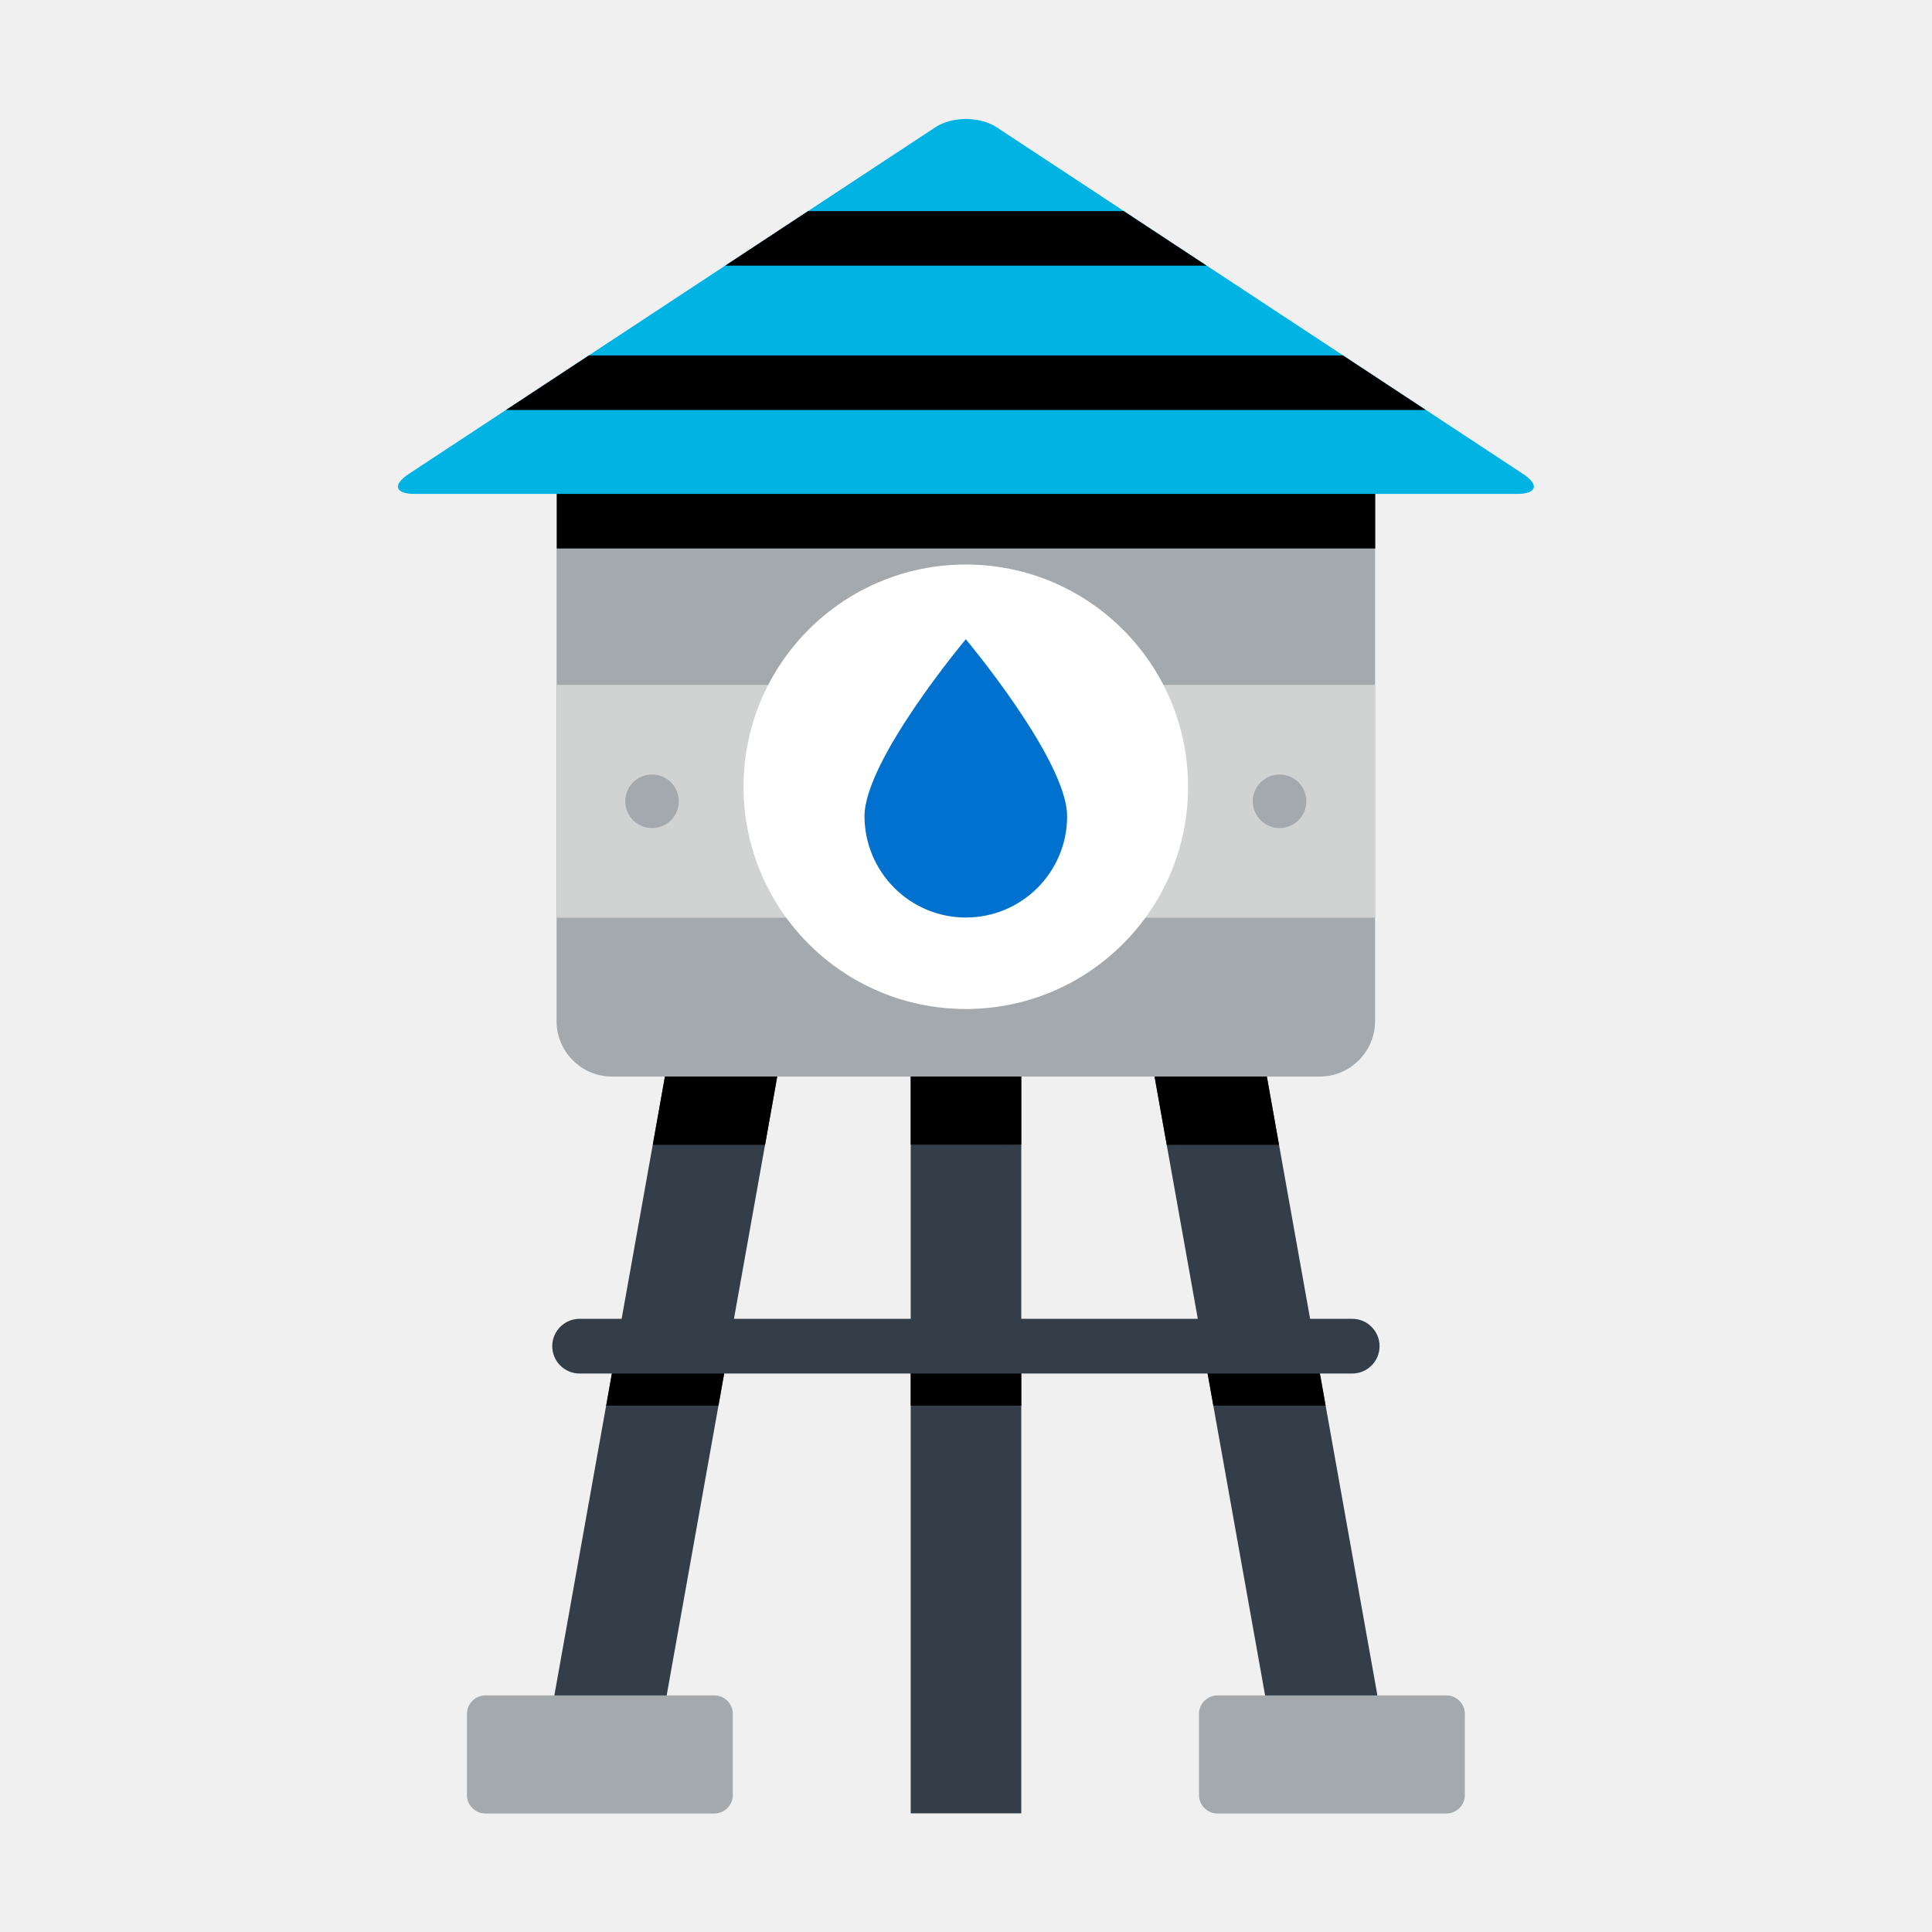
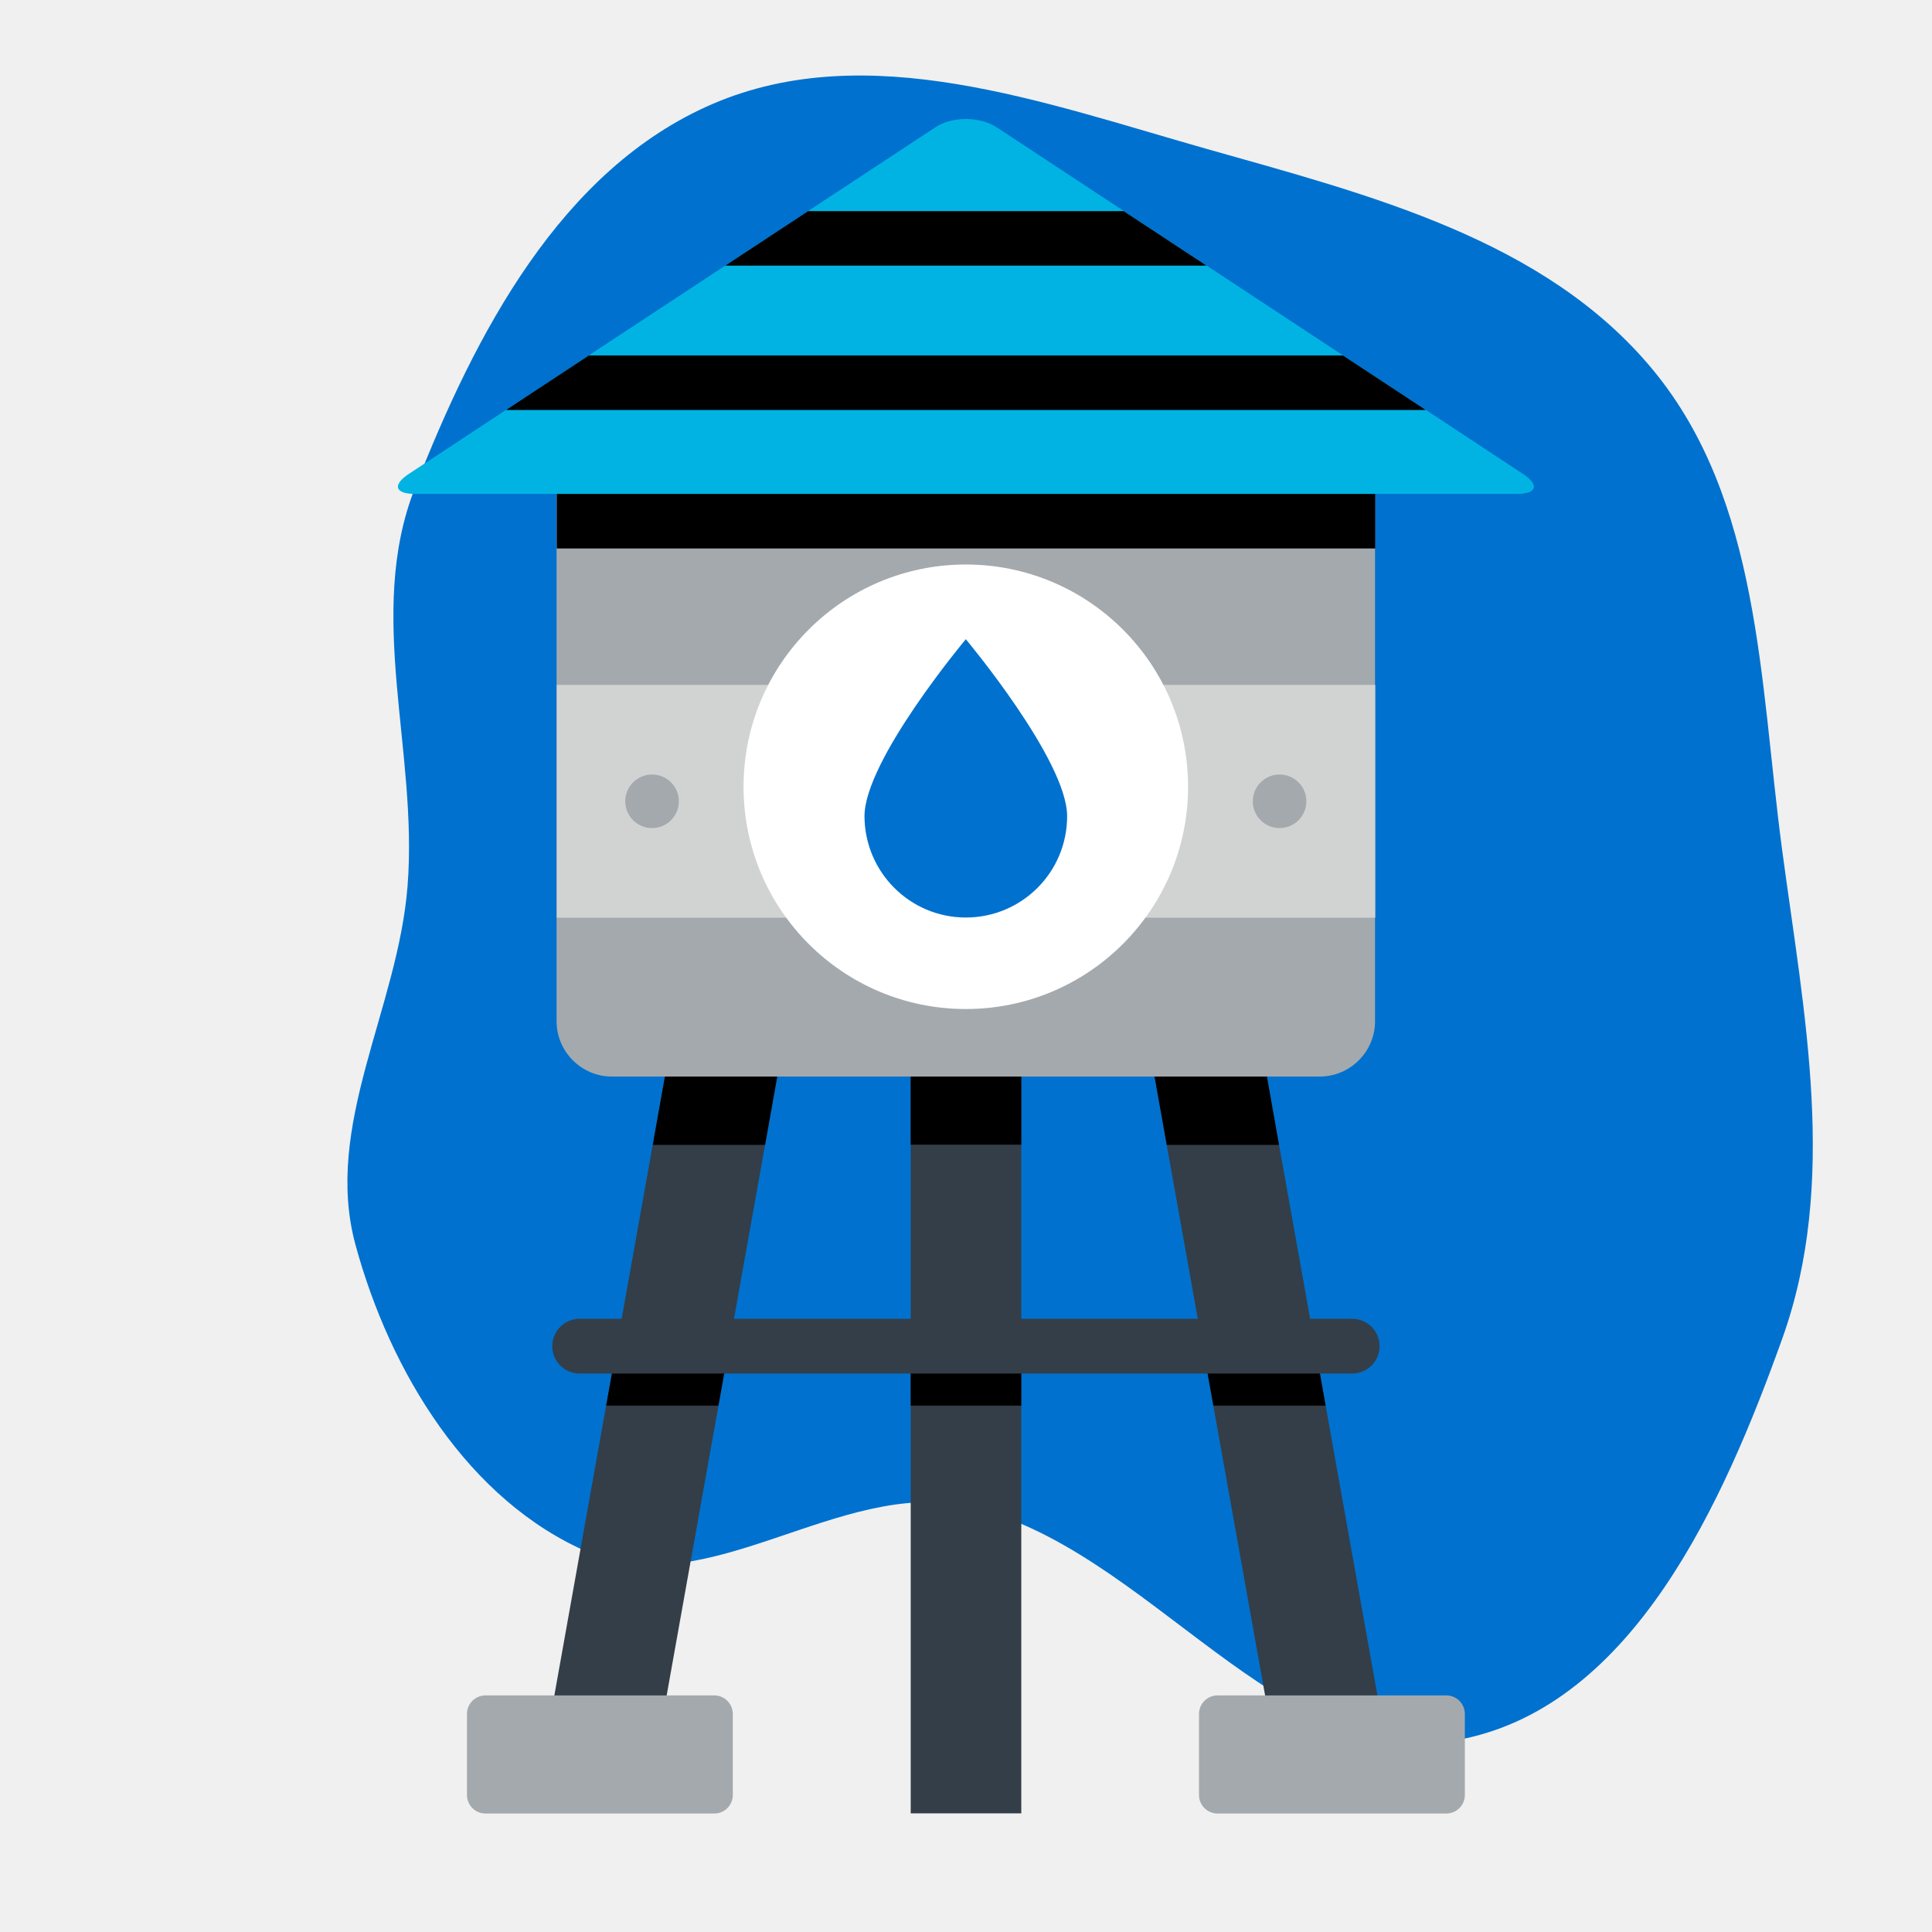
- <svg xmlns="http://www.w3.org/2000/svg" width="800px" height="800px" viewBox="0 0 1024 1024" class="icon" version="1.1">
-   <path d="M482.7 528.9h58.6v432.2h-58.6z" fill="#333E48" />
-   <path d="M482.7 713.5h58.6V745h-58.6z" fill="" />
-   <path d="M363.359 509.434l57.686 10.307-74.213 415.319-57.685-10.308z" fill="#333E48" />
-   <path d="M326.9 713.5l-5.6 31.5h59.5l5.6-31.5z" fill="" />
-   <path d="M388.4 908.4c0-5.4-4.4-9.8-9.8-9.8H257.3c-5.4 0-9.8 4.4-9.8 9.8v43c0 5.4 4.4 9.8 9.8 9.8h121.3c5.4 0 9.8-4.4 9.8-9.8v-43z" fill="#A4A9AD" />
-   <path d="M660.522 509.462l74.212 415.319-57.686 10.308-74.212-415.319z" fill="#333E48" />
-   <path d="M697 713.5h-59.5l5.6 31.5h59.5zM363.3 509.4L346 606.8h59.5l15.5-87.1zM660.6 509.4l-57.7 10.3 15.5 87.1h59.5zM482.7 528.9h58.6v77.8h-58.6z" fill="" />
-   <path d="M635.5 908.4c0-5.4 4.4-9.8 9.8-9.8h121.3c5.4 0 9.8 4.4 9.8 9.8v43c0 5.4-4.4 9.8-9.8 9.8H645.3c-5.4 0-9.8-4.4-9.8-9.8v-43zM728.8 260.1c0-16.1-13.2-29.3-29.3-29.3H324.3c-16.1 0-29.3 13.2-29.3 29.3v281.2c0 16.1 13.2 29.3 29.3 29.3h375.2c16.1 0 29.3-13.2 29.3-29.3V260.1z" fill="#A4A9AD" />
-   <path d="M295.1 363h433.8v123.4H295.1z" fill="#D1D3D3" />
-   <path d="M511.9 417m-117.8 0a117.8 117.8 0 1 0 235.6 0 117.8 117.8 0 1 0-235.6 0Z" fill="#FFFFFF" />
-   <path d="M511.9 486.3c29.7 0 53.7-24 53.7-53.7 0-29.7-53.7-93.8-53.7-93.8s-53.7 64.1-53.7 93.8c0.1 29.7 24.1 53.7 53.7 53.7z" fill="#0071CE" />
-   <path d="M678.2 424.7m-14.2 0a14.2 14.2 0 1 0 28.4 0 14.2 14.2 0 1 0-28.4 0Z" fill="#A4A9AD" />
-   <path d="M345.6 424.7m-14.2 0a14.2 14.2 0 1 0 28.4 0 14.2 14.2 0 1 0-28.4 0Z" fill="#A4A9AD" />
-   <path d="M295.1 230.8h433.8v59.9H295.1z" fill="" />
-   <path d="M716.7 728H307.2c-8 0-14.5-6.5-14.5-14.5s6.5-14.5 14.5-14.5h409.5c8 0 14.5 6.5 14.5 14.5s-6.5 14.5-14.5 14.5z" fill="#333E48" />
-   <path d="M803.9 261.8c10.7 0 12.2-4.8 3.2-10.7L528.3 67.5c-9-5.9-23.7-5.9-32.6 0L216.8 251.1c-9 5.9-7.5 10.7 3.2 10.7h583.9z" fill="#00B3E3" />
-   <path d="M595.6 111.9H428.3l-43.9 28.9h255.1l-43.9-28.9z m116.2 76.5H312.1l-43.9 28.9h487.5l-43.9-28.9z" fill="" />
+ <svg xmlns="http://www.w3.org/2000/svg" viewBox="0 0 1024.00 1024.00" class="icon" version="1.1" fill="#000000" stroke="#000000" stroke-width="0.01">
+   <g id="SVGRepo_bgCarrier" stroke-width="0" transform="translate(0,0), scale(1)">
+     <path transform="translate(0, 0), scale(32)" d="M16,24.944C19.024,25.59,21.199,29.424,24.228,28.803C27.055,28.224,28.546,24.891,29.519,22.174C30.452,19.574,29.88,16.794,29.515,14.057C29.147,11.29,29.158,8.29,27.385,6.135C25.597,3.962,22.682,3.23,19.975,2.463C17.29,1.702,14.371,0.619,11.807,1.72C9.288,2.801,7.867,5.535,6.87,8.089C6.055,10.175,6.926,12.437,6.751,14.67C6.592,16.709,5.351,18.645,5.888,20.618C6.459,22.719,7.754,24.86,9.756,25.716C11.724,26.558,13.907,24.498,16,24.944" fill="#0071CE" strokewidth="0" />
+   </g>
+   <g id="SVGRepo_tracerCarrier" stroke-linecap="round" stroke-linejoin="round" stroke="#00B3E3" stroke-width="2.048">
+     </g>
+   <g id="SVGRepo_iconCarrier">
+     <path d="M482.7 528.9h58.6v432.2h-58.6z" fill="#333E48" />
+     <path d="M482.7 713.5h58.6V745h-58.6z" fill="" />
+     <path d="M363.359 509.434l57.686 10.307-74.213 415.319-57.685-10.308z" fill="#333E48" />
+     <path d="M326.9 713.5l-5.6 31.5h59.5l5.6-31.5z" fill="" />
+     <path d="M388.4 908.4c0-5.4-4.4-9.8-9.8-9.8H257.3c-5.4 0-9.8 4.4-9.8 9.8v43c0 5.4 4.4 9.8 9.8 9.8h121.3c5.4 0 9.8-4.4 9.8-9.8v-43z" fill="#A4A9AD" />
+     <path d="M660.522 509.462l74.212 415.319-57.686 10.308-74.212-415.319z" fill="#333E48" />
+     <path d="M697 713.5h-59.5l5.6 31.5h59.5zM363.3 509.4L346 606.8h59.5l15.5-87.1zM660.6 509.4l-57.7 10.3 15.5 87.1h59.5zM482.7 528.9h58.6v77.8h-58.6z" fill="" />
+     <path d="M635.5 908.4c0-5.4 4.4-9.8 9.8-9.8h121.3c5.4 0 9.8 4.4 9.8 9.8v43c0 5.4-4.4 9.8-9.8 9.8H645.3c-5.4 0-9.8-4.4-9.8-9.8v-43zM728.8 260.1c0-16.1-13.2-29.3-29.3-29.3H324.3c-16.1 0-29.3 13.2-29.3 29.3v281.2c0 16.1 13.2 29.3 29.3 29.3h375.2c16.1 0 29.3-13.2 29.3-29.3V260.1z" fill="#A4A9AD" />
+     <path d="M295.1 363h433.8v123.4H295.1z" fill="#D1D3D3" />
+     <path d="M511.9 417m-117.8 0a117.8 117.8 0 1 0 235.6 0 117.8 117.8 0 1 0-235.6 0Z" fill="#FFFFFF" />
+     <path d="M511.9 486.3c29.7 0 53.7-24 53.7-53.7 0-29.7-53.7-93.8-53.7-93.8s-53.7 64.1-53.7 93.8c0.1 29.7 24.1 53.7 53.7 53.7z" fill="#0071CE" />
+     <path d="M678.2 424.7m-14.2 0a14.2 14.2 0 1 0 28.4 0 14.2 14.2 0 1 0-28.4 0Z" fill="#A4A9AD" />
+     <path d="M345.6 424.7m-14.2 0a14.2 14.2 0 1 0 28.4 0 14.2 14.2 0 1 0-28.4 0Z" fill="#A4A9AD" />
+     <path d="M295.1 230.8h433.8v59.9H295.1z" fill="" />
+     <path d="M716.7 728H307.2c-8 0-14.5-6.5-14.5-14.5s6.5-14.5 14.5-14.5h409.5c8 0 14.5 6.5 14.5 14.5s-6.5 14.5-14.5 14.5z" fill="#333E48" />
+     <path d="M803.9 261.8c10.7 0 12.2-4.8 3.2-10.7L528.3 67.5c-9-5.9-23.7-5.9-32.6 0L216.8 251.1c-9 5.9-7.5 10.7 3.2 10.7h583.9z" fill="#00B3E3" />
+     <path d="M595.6 111.9H428.3l-43.9 28.9h255.1l-43.9-28.9z m116.2 76.5H312.1l-43.9 28.9h487.5l-43.9-28.9z" fill="" />
+   </g>
</svg>
